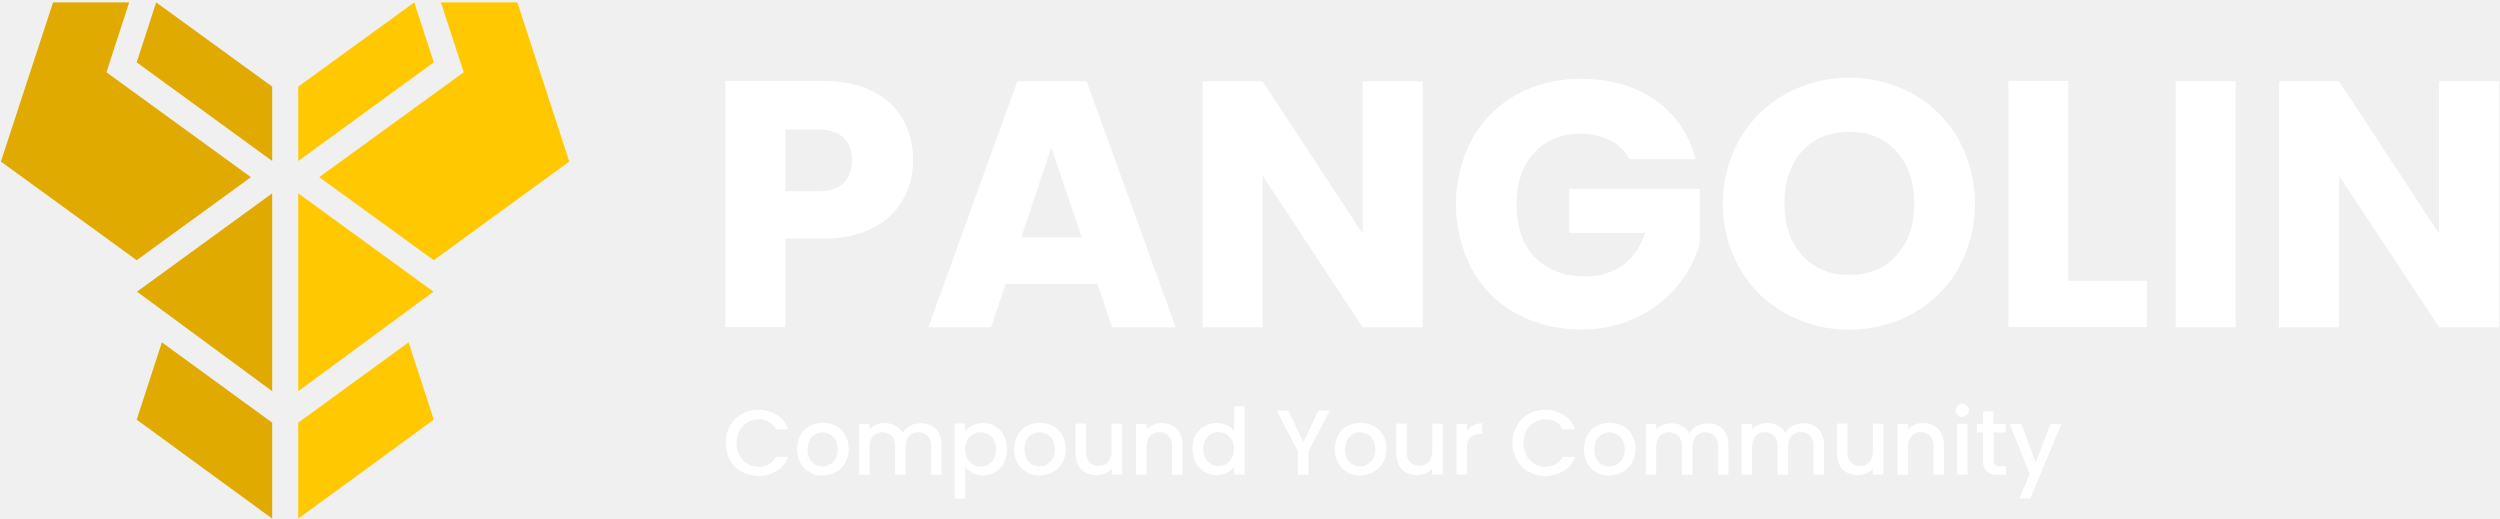
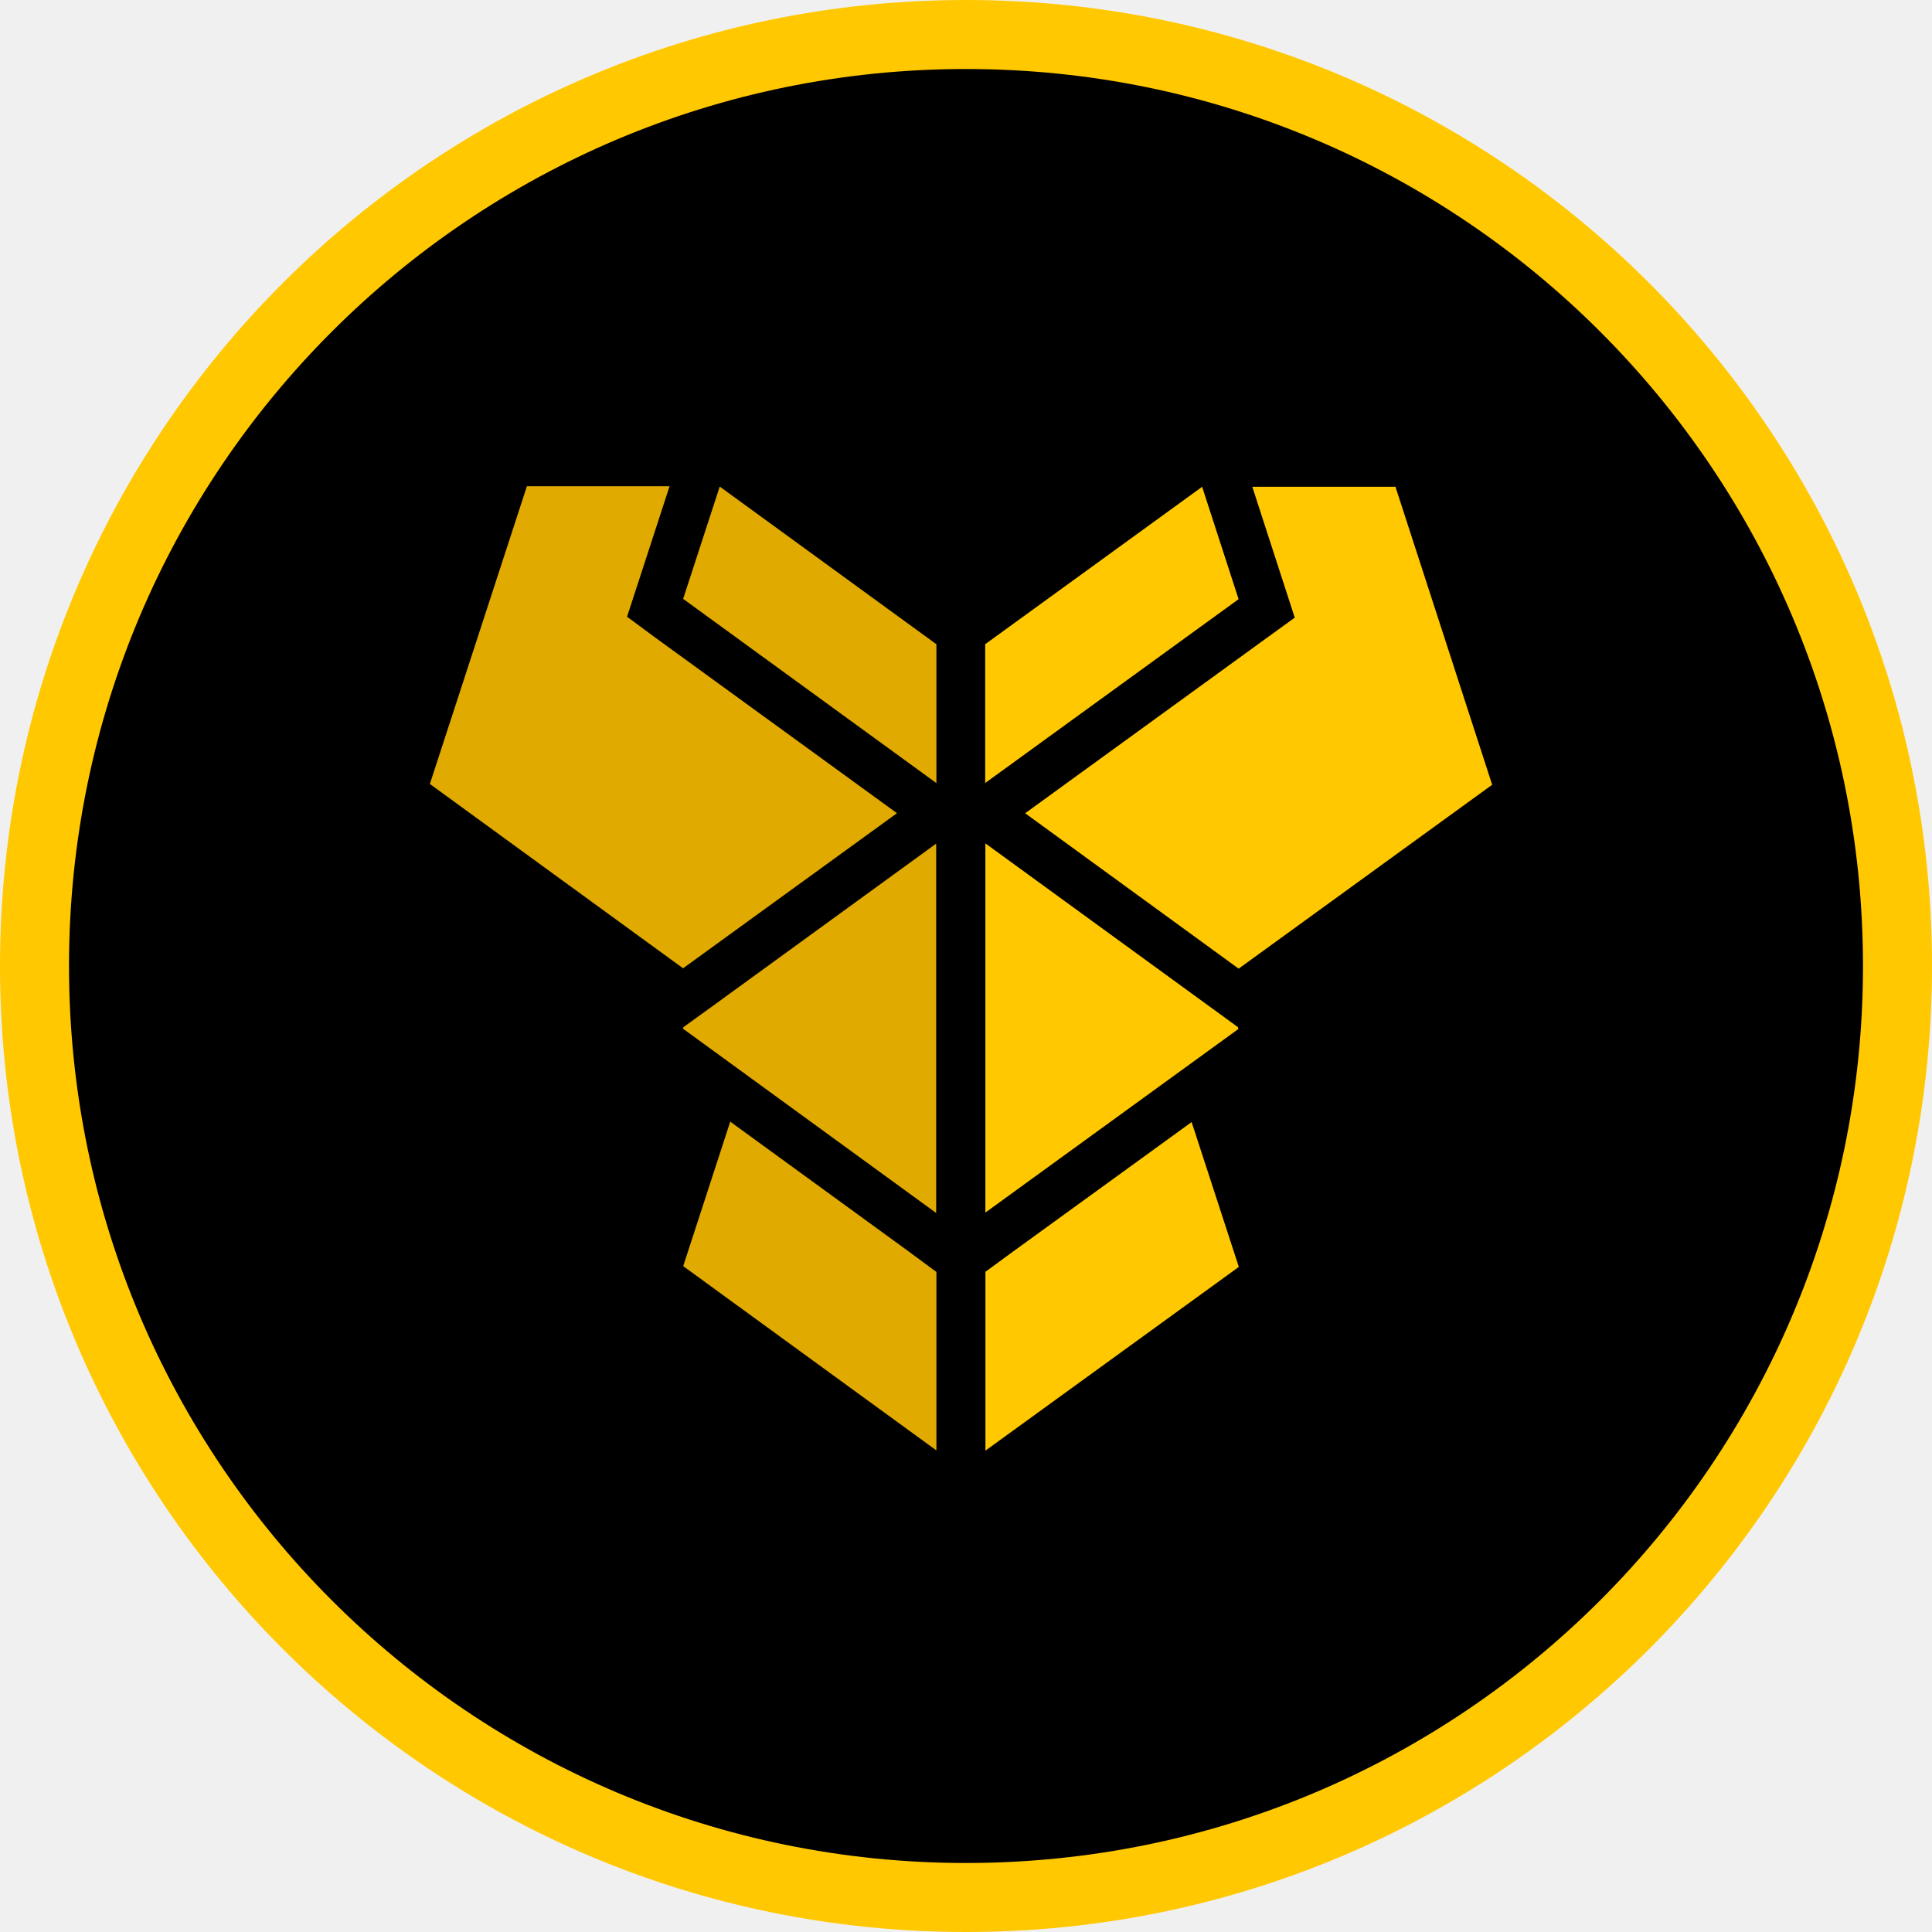
- <svg xmlns="http://www.w3.org/2000/svg" width="834" height="173" viewBox="0 0 834 173" fill="none">
-   <path d="M301.3 66.5C299 70.6 295.5 73.9 291.2 76C286.7 78.4 281.1 79.6 274.4 79.6H262V109.1H242V27H274.4C280.9 27 286.5 28.1 291 30.4C295.3 32.4 298.8 35.7 301.2 39.8C303.5 44 304.7 48.7 304.6 53.5C304.6 58.1 303.5 62.5 301.3 66.5ZM281.4 61.1C283.3 59.3 284.2 56.8 284.2 53.5C284.2 50.2 283.3 47.7 281.4 45.9C279.5 44.1 276.7 43.2 272.9 43.2H262V63.8H272.9C276.7 63.8 279.6 62.9 281.4 61.1Z" fill="white" />
-   <path d="M366.1 94.7H335.5L330.6 109.2H309.7L339.4 27.1H362.5L392.2 109.2H371L366.1 94.7ZM360.9 79.2L350.7 49.2L340.7 79.2H360.9Z" fill="white" />
-   <path d="M474.6 109.2H454.6L421.2 58.6V109.2H401.2V27.1H421.2L454.6 78V27.1H474.6V109.2Z" fill="white" />
-   <path d="M543.5 53C542.1 50.3 539.8 48.1 537.1 46.8C534.1 45.3 530.7 44.6 527.3 44.6C520.8 44.6 515.6 46.7 511.8 51C507.9 55.2 506 60.9 505.9 68.1C505.9 75.7 507.9 81.6 512 85.8C516.1 90 521.7 92.2 528.9 92.2C533.3 92.3 537.7 91 541.4 88.5C544.9 85.8 547.5 82 548.8 77.7H523.5V63H567V81.6C565.5 86.7 562.9 91.4 559.5 95.5C555.8 99.9 551.2 103.4 546 105.9C540.2 108.6 533.9 110 527.5 109.9C519.9 110 512.5 108.2 505.8 104.6C499.6 101.2 494.4 96 491 89.8C483.9 76.2 483.9 60.1 491 46.5C494.4 40.3 499.6 35.1 505.8 31.6C512.4 28 519.9 26.2 527.4 26.3C537.2 26.3 545.5 28.7 552.2 33.4C558.9 38.1 563.7 45.1 565.6 53.1H543.5V53Z" fill="white" />
-   <path d="M595.7 104.6C589.3 101.1 584 95.9 580.4 89.6C572.8 76.2 572.8 59.7 580.4 46.3C584.1 40 589.3 34.8 595.7 31.3C608.9 24.1 624.9 24.1 638.1 31.3C644.4 34.8 649.7 40 653.3 46.3C660.7 59.8 660.7 76.1 653.3 89.6C649.7 95.9 644.4 101.1 638.1 104.6C624.9 111.8 608.9 111.8 595.7 104.6ZM632.7 85.2C636.6 80.8 638.6 75.1 638.6 67.9C638.6 60.7 636.6 55 632.7 50.5C628.8 46.2 623.5 44 617 44C610.4 44 605.2 46.1 601.2 50.4C597.3 54.7 595.3 60.5 595.3 67.8C595.3 75.1 597.3 80.9 601.2 85.2C605.1 89.5 610.4 91.7 617 91.7C623.6 91.7 628.8 89.5 632.7 85.2Z" fill="white" />
-   <path d="M690 93.7H716.2V109.1H670V27H690V93.7Z" fill="white" />
-   <path d="M745.8 27.1V109.2H725.8V27.1H745.8Z" fill="white" />
-   <path d="M833.7 109.2H813.7L780.3 58.6V109.2H760.3V27.1H780.3L813.7 78V27.1H833.7V109.2Z" fill="white" />
-   <path d="M99.5 28.9L138.2 0.8L144.7 20.8L99.5 53.7V28.9Z" fill="#FFC800" />
-   <path d="M106.5 59.1L154.7 24.1L147.1 0.8H172.6L189.9 53.9L144.7 86.8L106.5 59.1Z" fill="#FFC800" />
-   <path d="M99.5 64.5L144.6 97.3L99.5 130.5V64.5Z" fill="#FFC800" />
-   <path d="M99.5 141L136.3 114.2L144.7 140L99.5 173V141Z" fill="#FFC800" />
-   <path d="M90.8 28.9L52.1 0.8L45.6 20.8L90.8 53.7V28.9Z" fill="#E1AA00" />
-   <path d="M83.7 59.1L35.5 24.1L43.1 0.8H17.7L0.3 53.9L45.6 86.8L83.7 59.1Z" fill="#E1AA00" />
-   <path d="M90.8 64.5L45.7 97.3L90.8 130.5V64.5Z" fill="#E1AA00" />
-   <path d="M90.8 141L54 114.2L45.6 140L90.8 173V141Z" fill="#E1AA00" />
-   <path d="M243.5 142C244.5 140.4 245.8 139 247.5 138.1C251.1 136.1 255.5 136.2 259.1 138.4C260.9 139.5 262.2 141.2 263 143.2H258.8C258.3 142.1 257.5 141.3 256.5 140.7C255.5 140.1 254.3 139.8 253.1 139.9C251.8 139.9 250.5 140.2 249.3 140.9C248.2 141.5 247.3 142.5 246.7 143.6C245.4 146.2 245.4 149.3 246.7 151.9C247.3 153 248.2 154 249.3 154.7C250.4 155.4 251.8 155.7 253.1 155.7C254.3 155.7 255.5 155.4 256.5 154.9C257.5 154.3 258.3 153.4 258.8 152.4H263C262.3 154.4 260.9 156 259.1 157.1C257.3 158.2 255.2 158.8 253 158.8C251.1 158.8 249.2 158.3 247.5 157.4C245.8 156.5 244.5 155.1 243.5 153.5C241.6 149.8 241.6 145.6 243.5 142Z" fill="white" />
-   <path d="M270 157.5C268.7 156.8 267.7 155.7 267 154.4C266.2 153 265.9 151.4 265.9 149.8C265.9 148.2 266.3 146.6 267 145.2C267.7 143.9 268.8 142.8 270.1 142.1C272.9 140.7 276.1 140.7 278.9 142.1C280.2 142.8 281.3 143.9 282 145.2C283.5 148.1 283.5 151.5 282 154.4C281.2 155.7 280.1 156.8 278.8 157.5C277.4 158.2 275.9 158.6 274.4 158.6C272.8 158.7 271.3 158.3 270 157.5ZM276.9 154.9C277.7 154.5 278.4 153.8 278.8 153C279.3 152 279.6 151 279.5 149.9C279.5 148.8 279.3 147.7 278.8 146.8C278.4 146 277.7 145.3 276.9 144.9C275.3 144 273.5 144 271.9 144.9C271.1 145.3 270.5 146 270.1 146.8C269.6 147.8 269.4 148.8 269.4 149.9C269.3 151.4 269.8 153 270.8 154.1C271.7 155.1 273 155.6 274.3 155.6C275.2 155.6 276.1 155.4 276.9 154.9Z" fill="white" />
-   <path d="M310.7 142C311.8 142.6 312.6 143.4 313.2 144.5C313.8 145.7 314.1 147.1 314.1 148.4V158.4H310.6V148.9C310.7 147.6 310.3 146.4 309.5 145.4C307.7 143.8 305 143.8 303.3 145.4C302.5 146.4 302.1 147.6 302.1 148.9V158.4H298.6V148.9C298.7 147.6 298.3 146.4 297.5 145.4C295.7 143.8 293 143.8 291.3 145.4C290.5 146.4 290.1 147.6 290.1 148.9V158.4H286.6V141.4H290.1V143.3C290.7 142.6 291.4 142 292.3 141.7C293.2 141.3 294.1 141.1 295.1 141.1C296.4 141.1 297.6 141.4 298.7 142C299.8 142.6 300.6 143.4 301.2 144.5C301.7 143.5 302.6 142.6 303.6 142.1C304.7 141.5 305.9 141.2 307.1 141.2C308.4 141.1 309.6 141.4 310.7 142Z" fill="white" />
-   <path d="M324.5 141.9C325.6 141.4 326.8 141.1 328 141.1C330.9 141.1 333.6 142.7 334.9 145.3C335.6 146.7 335.9 148.3 335.9 149.8C335.9 151.4 335.6 152.9 334.9 154.4C334.2 155.7 333.2 156.8 332 157.5C330.8 158.2 329.4 158.6 328 158.6C326.8 158.6 325.6 158.4 324.5 157.8C323.6 157.3 322.7 156.6 322 155.8V166.3H318.5V141.3H322V143.8C322.7 143 323.6 142.4 324.5 141.9ZM331.6 146.8C331.2 146 330.5 145.3 329.7 144.9C327.3 143.5 324.3 144.3 322.8 146.6C322.7 146.7 322.7 146.8 322.7 146.9C322.2 147.8 322 148.9 322 149.9C322 151 322.2 152 322.7 153C324 155.5 327 156.4 329.4 155.1C329.5 155.1 329.6 155 329.7 155C330.5 154.5 331.2 153.8 331.6 153C332.1 152.1 332.3 151 332.3 149.9C332.4 148.8 332.1 147.7 331.6 146.8Z" fill="white" />
-   <path d="M342.4 157.5C341.1 156.8 340.1 155.7 339.4 154.4C338.6 153 338.3 151.4 338.3 149.8C338.3 148.2 338.7 146.6 339.4 145.2C340.1 143.9 341.2 142.8 342.5 142.1C345.3 140.7 348.5 140.7 351.3 142.1C352.6 142.8 353.7 143.9 354.4 145.2C355.9 148.1 355.9 151.5 354.4 154.4C353.6 155.7 352.5 156.8 351.2 157.5C349.8 158.2 348.3 158.6 346.8 158.6C345.2 158.7 343.7 158.3 342.4 157.5ZM349.3 154.9C350.1 154.4 350.8 153.8 351.2 153C351.7 152 352 151 351.9 149.9C351.9 148.8 351.7 147.7 351.2 146.8C350.8 146 350.1 145.3 349.3 144.9C348.5 144.5 347.7 144.2 346.8 144.2C345.9 144.2 345.1 144.4 344.3 144.9C343.5 145.3 342.9 146 342.5 146.8C342 147.8 341.8 148.8 341.8 149.9C341.7 151.4 342.2 153 343.2 154.1C344.1 155.1 345.4 155.6 346.7 155.6C347.6 155.6 348.5 155.4 349.3 154.9Z" fill="white" />
-   <path d="M374.4 141.4V158.3H370.9V156.3C370.3 157 369.6 157.6 368.7 157.9C367.8 158.3 366.8 158.5 365.8 158.5C364.6 158.5 363.3 158.2 362.2 157.7C361.1 157.1 360.3 156.3 359.7 155.2C359.1 154 358.8 152.6 358.8 151.3V141.3H362.3V150.7C362.2 152 362.6 153.2 363.4 154.2C364.2 155 365.3 155.5 366.5 155.4C367.7 155.5 368.8 155 369.6 154.2C370.4 153.2 370.8 152 370.8 150.7V141.3L374.4 141.4Z" fill="white" />
-   <path d="M391.1 142C392.2 142.6 393 143.4 393.6 144.5C394.2 145.7 394.5 147.1 394.5 148.4V158.4H391V148.9C391.1 147.6 390.7 146.4 389.9 145.4C389.1 144.6 388 144.1 386.8 144.2C385.6 144.1 384.5 144.6 383.7 145.4C382.9 146.4 382.5 147.6 382.5 148.9V158.4H379V141.4H382.5V143.3C383.1 142.6 383.9 142 384.7 141.7C385.6 141.3 386.6 141.1 387.6 141.1C388.8 141.1 390 141.4 391.1 142Z" fill="white" />
-   <path d="M398.8 145.3C400.2 142.7 402.9 141.1 405.8 141.1C406.9 141.1 408 141.3 409.1 141.8C410.1 142.2 411 142.9 411.7 143.7V135.5H415.2V158.3H411.7V155.7C411.1 156.6 410.3 157.2 409.3 157.7C408.2 158.3 407 158.5 405.8 158.5C404.4 158.5 403 158.1 401.8 157.4C400.6 156.6 399.6 155.6 398.9 154.3C398.2 152.9 397.8 151.3 397.8 149.7C397.8 148.2 398.1 146.7 398.8 145.3ZM410.9 146.8C410.5 146 409.8 145.3 409 144.8C407.4 143.9 405.6 143.9 404 144.8C403.2 145.3 402.6 145.9 402.1 146.7C401.6 147.6 401.4 148.7 401.4 149.7C401.4 150.8 401.6 151.8 402.1 152.8C402.5 153.6 403.2 154.3 404 154.8C404.8 155.3 405.6 155.5 406.5 155.5C407.4 155.5 408.3 155.3 409 154.8C409.8 154.3 410.5 153.6 410.9 152.8C411.4 151.9 411.6 150.8 411.6 149.7C411.7 148.7 411.4 147.7 410.9 146.8Z" fill="white" />
-   <path d="M443.6 137L436.5 150.6V158.4H433V150.6L425.9 137H429.8L434.8 147.5L439.8 137H443.6Z" fill="white" />
-   <path d="M449.4 157.5C448.1 156.8 447.1 155.7 446.4 154.4C445.6 153 445.3 151.4 445.3 149.8C445.3 148.2 445.7 146.6 446.4 145.2C447.1 143.9 448.2 142.8 449.5 142.1C452.3 140.7 455.5 140.7 458.3 142.1C459.6 142.8 460.7 143.9 461.4 145.2C462.2 146.6 462.6 148.2 462.5 149.8C462.5 151.4 462.1 153 461.3 154.4C460.5 155.7 459.4 156.8 458.1 157.5C456.7 158.2 455.2 158.6 453.7 158.6C452.2 158.7 450.7 158.3 449.4 157.5ZM456.2 154.9C457 154.4 457.7 153.8 458.1 153C458.6 152 458.9 151 458.8 149.9C458.8 148.8 458.6 147.7 458.1 146.8C457.7 146 457 145.3 456.2 144.9C455.4 144.5 454.6 144.2 453.7 144.2C452.8 144.2 452 144.4 451.2 144.9C450.4 145.4 449.8 146 449.4 146.8C448.9 147.8 448.7 148.8 448.7 149.9C448.6 151.4 449.1 153 450.1 154.1C451 155.1 452.3 155.6 453.6 155.6C454.6 155.6 455.5 155.4 456.2 154.9Z" fill="white" />
-   <path d="M481.3 141.4V158.3H477.8V156.3C477.2 157 476.5 157.6 475.6 157.9C474.7 158.3 473.7 158.5 472.8 158.5C471.6 158.5 470.3 158.2 469.2 157.7C468.1 157.2 467.3 156.3 466.7 155.2C466.1 154 465.7 152.6 465.8 151.3V141.3H469.3V150.7C469.2 152 469.6 153.2 470.4 154.2C472.2 155.8 474.9 155.8 476.6 154.2C477.4 153.2 477.8 152 477.8 150.7V141.3L481.3 141.4Z" fill="white" />
-   <path d="M491.5 141.9C492.4 141.4 493.5 141.2 494.5 141.2V144.8H493.6C492.5 144.7 491.3 145.1 490.5 145.8C489.7 146.8 489.3 148.1 489.4 149.4V158.3H485.9V141.4H489.4V143.9C489.9 143 490.6 142.3 491.5 141.9Z" fill="white" />
-   <path d="M506 142C507 140.4 508.3 139 510 138.1C513.6 136.1 518 136.2 521.6 138.4C523.4 139.5 524.7 141.2 525.5 143.2H521.3C520.8 142.1 520 141.3 519 140.7C518 140.1 516.8 139.8 515.6 139.9C514.3 139.9 513 140.2 511.8 140.9C510.7 141.5 509.8 142.5 509.2 143.6C507.9 146.2 507.9 149.3 509.2 151.9C509.8 153 510.7 154 511.8 154.7C512.9 155.4 514.3 155.7 515.6 155.7C516.8 155.7 518 155.4 519 154.9C520 154.3 520.8 153.4 521.3 152.4H525.5C524.8 154.4 523.4 156 521.6 157.1C519.8 158.2 517.7 158.8 515.5 158.8C513.6 158.8 511.7 158.3 510 157.4C508.3 156.5 507 155.1 506 153.5C504 149.8 504 145.5 506 142Z" fill="white" />
-   <path d="M532.5 157.5C531.2 156.8 530.2 155.7 529.5 154.4C528.7 153 528.4 151.4 528.4 149.8C528.4 148.2 528.8 146.6 529.5 145.2C530.2 143.9 531.3 142.8 532.6 142.1C535.4 140.7 538.6 140.7 541.4 142.1C542.7 142.8 543.8 143.9 544.5 145.2C545.3 146.6 545.7 148.2 545.6 149.8C545.6 151.4 545.2 153 544.4 154.4C543.6 155.7 542.5 156.8 541.2 157.5C539.8 158.2 538.3 158.6 536.8 158.6C535.3 158.7 533.8 158.3 532.5 157.5ZM539.4 154.9C540.2 154.4 540.9 153.8 541.3 153C541.8 152 542.1 151 542 149.9C542 148.8 541.8 147.7 541.3 146.8C540.9 146 540.2 145.3 539.4 144.9C538.6 144.5 537.8 144.2 536.9 144.2C536 144.2 535.2 144.4 534.4 144.9C533.6 145.3 533 146 532.6 146.8C532.1 147.8 531.9 148.8 531.9 149.9C531.8 151.4 532.3 153 533.3 154.1C534.2 155.1 535.5 155.6 536.8 155.6C537.7 155.6 538.6 155.4 539.4 154.9Z" fill="white" />
-   <path d="M573.2 142C574.3 142.5 575.1 143.4 575.7 144.5C576.3 145.7 576.7 147.1 576.6 148.4V158.4H573.1V148.9C573.2 147.6 572.8 146.4 572 145.4C570.2 143.8 567.5 143.8 565.8 145.4C565 146.4 564.6 147.6 564.6 148.9V158.4H561.1V148.9C561.2 147.6 560.8 146.4 559.9 145.4C558.1 143.8 555.4 143.8 553.7 145.4C552.9 146.4 552.5 147.6 552.5 148.9V158.4H549V141.5H552.5V143.4C553.1 142.7 553.8 142.1 554.7 141.8C555.6 141.4 556.6 141.2 557.5 141.2C558.8 141.2 560 141.5 561.1 142.1C562.1 142.7 563 143.5 563.6 144.6C564.1 143.6 565 142.7 566 142.2C567.1 141.6 568.3 141.3 569.5 141.3C570.9 141.1 572.1 141.4 573.2 142Z" fill="white" />
-   <path d="M605.1 142C606.2 142.5 607 143.4 607.6 144.5C608.2 145.7 608.6 147.1 608.5 148.4V158.4H605V148.9C605.1 147.6 604.7 146.4 603.9 145.4C603.1 144.6 602 144.1 600.8 144.2C599.6 144.1 598.5 144.6 597.7 145.4C596.9 146.4 596.5 147.6 596.5 148.9V158.4H593V148.9C593.1 147.6 592.7 146.4 591.9 145.4C591.1 144.6 590 144.1 588.8 144.2C587.6 144.1 586.5 144.6 585.7 145.4C584.9 146.4 584.5 147.6 584.5 148.9V158.4H581V141.4H584.5V143.3C585.1 142.6 585.8 142 586.7 141.7C587.6 141.3 588.6 141.1 589.5 141.1C590.8 141.1 592 141.4 593.1 142C594.2 142.6 595 143.4 595.6 144.5C596.1 143.5 597 142.6 598 142.1C599.1 141.5 600.3 141.2 601.5 141.2C602.8 141.1 604 141.4 605.1 142Z" fill="white" />
-   <path d="M628.3 141.4V158.3H624.8V156.3C624.2 157 623.5 157.6 622.6 157.9C621.7 158.3 620.7 158.5 619.8 158.5C618.6 158.5 617.3 158.2 616.2 157.7C615.1 157.1 614.3 156.3 613.7 155.2C613.1 154 612.8 152.6 612.8 151.3V141.3H616.3V150.7C616.2 152 616.6 153.2 617.4 154.2C618.2 155 619.3 155.5 620.5 155.4C621.7 155.5 622.8 155 623.6 154.2C624.4 153.2 624.8 152 624.8 150.7V141.3L628.3 141.4Z" fill="white" />
-   <path d="M645.1 142C646.2 142.6 647 143.4 647.6 144.5C648.2 145.7 648.5 147.1 648.5 148.4V158.4H645V148.9C645.1 147.6 644.7 146.4 643.9 145.4C643.1 144.6 642 144.1 640.8 144.2C639.6 144.1 638.5 144.6 637.7 145.4C636.9 146.4 636.5 147.6 636.5 148.9V158.4H633V141.4H636.5V143.3C637.1 142.6 637.8 142 638.7 141.7C639.6 141.3 640.6 141.1 641.5 141.1C642.8 141.1 644 141.4 645.1 142Z" fill="white" />
-   <path d="M653.1 138.5C652.2 137.6 652.2 136.2 653.1 135.3C653.5 134.9 654.1 134.6 654.7 134.6C655.9 134.7 656.9 135.8 656.8 137C656.7 138.1 655.8 139 654.7 139.1C654.1 139.2 653.5 139 653.1 138.5ZM656.4 141.4V158.3H652.9V141.4H656.4Z" fill="white" />
-   <path d="M665.1 144.3V153.7C665.1 154.2 665.2 154.7 665.5 155.1C665.9 155.4 666.5 155.6 667 155.5H669.2V158.4H666.4C665.1 158.5 663.8 158.1 662.8 157.3C661.9 156.3 661.4 155 661.5 153.7V144.3H659.5V141.4H661.5V137.2H665V141.4H669.1V144.3H665.1Z" fill="white" />
-   <path d="M687.7 141.4L677.3 166.3H673.7L677.1 158.1L670.4 141.4H674.3L679.1 154.3L684.1 141.4H687.7Z" fill="white" />
+ <svg xmlns="http://www.w3.org/2000/svg" width="32" height="32" viewBox="0 0 32 32" fill="none" version="1.1" id="svg292">
+   <defs id="defs296" />
+   <path d="M 16,32 C 24.837,32 32,24.837 32,16 32,7.163 24.837,0 16,0 7.163,0 0,7.163 0,16 0,24.837 7.163,32 16,32 Z" fill="#ffc800" id="path272" style="stroke-width:0.045" />
+   <path d="M 16,30.857 C 24.205,30.857 30.857,24.205 30.857,16 30.857,7.795 24.205,1.143 16,1.143 7.795,1.143 1.143,7.795 1.143,16 1.143,24.205 7.795,30.857 16,30.857 Z" fill="#000000" id="path274" style="stroke-width:0.045" />
+   <path d="m 23.113,8.062 h -2.371 l 0.526,1.622 0.177,0.546 -0.465,0.337 -4,2.903 3.536,2.574 4.199,-3.046 z" fill="#ffc800" id="path276" style="stroke-width:0.045" />
+   <path d="m 10.85,10.558 -0.464,-0.343 0.178,-0.546 0.526,-1.615 H 8.727 l -1.607,4.931 4.194,3.053 3.543,-2.569 z" fill="#e1aa00" id="path278" style="stroke-width:0.045" />
+   <path d="M 15.51,10.671 11.921,8.059 11.315,9.919 15.51,12.971 V 10.672 Z" fill="#e1aa00" id="path280" style="stroke-width:0.045" />
+   <path d="m 19.911,8.063 -3.593,2.607 v 2.299 l 4.197,-3.045 z" fill="#ffc800" id="path282" style="stroke-width:0.045" />
+   <path d="m 11.778,16.682 -0.457,0.33 -0.009,0.026 4.194,3.053 v -6.118 z" fill="#e1aa00" id="path284" style="stroke-width:0.045" />
+   <path d="m 20.504,17.013 -0.457,-0.333 -3.726,-2.711 v 6.115 L 20.512,17.043 Z" fill="#ffc800" id="path286" style="stroke-width:0.045" />
+   <path d="m 15.509,21.067 -0.464,-0.343 -2.95,-2.146 -0.779,2.393 4.194,3.053 V 21.062 Z" fill="#e1aa00" id="path288" style="stroke-width:0.045" />
+   <path d="m 19.737,18.585 -2.958,2.145 -0.457,0.335 v 2.962 l 4.197,-3.043 z" fill="#ffc800" id="path290" style="stroke-width:0.045" />
</svg>
